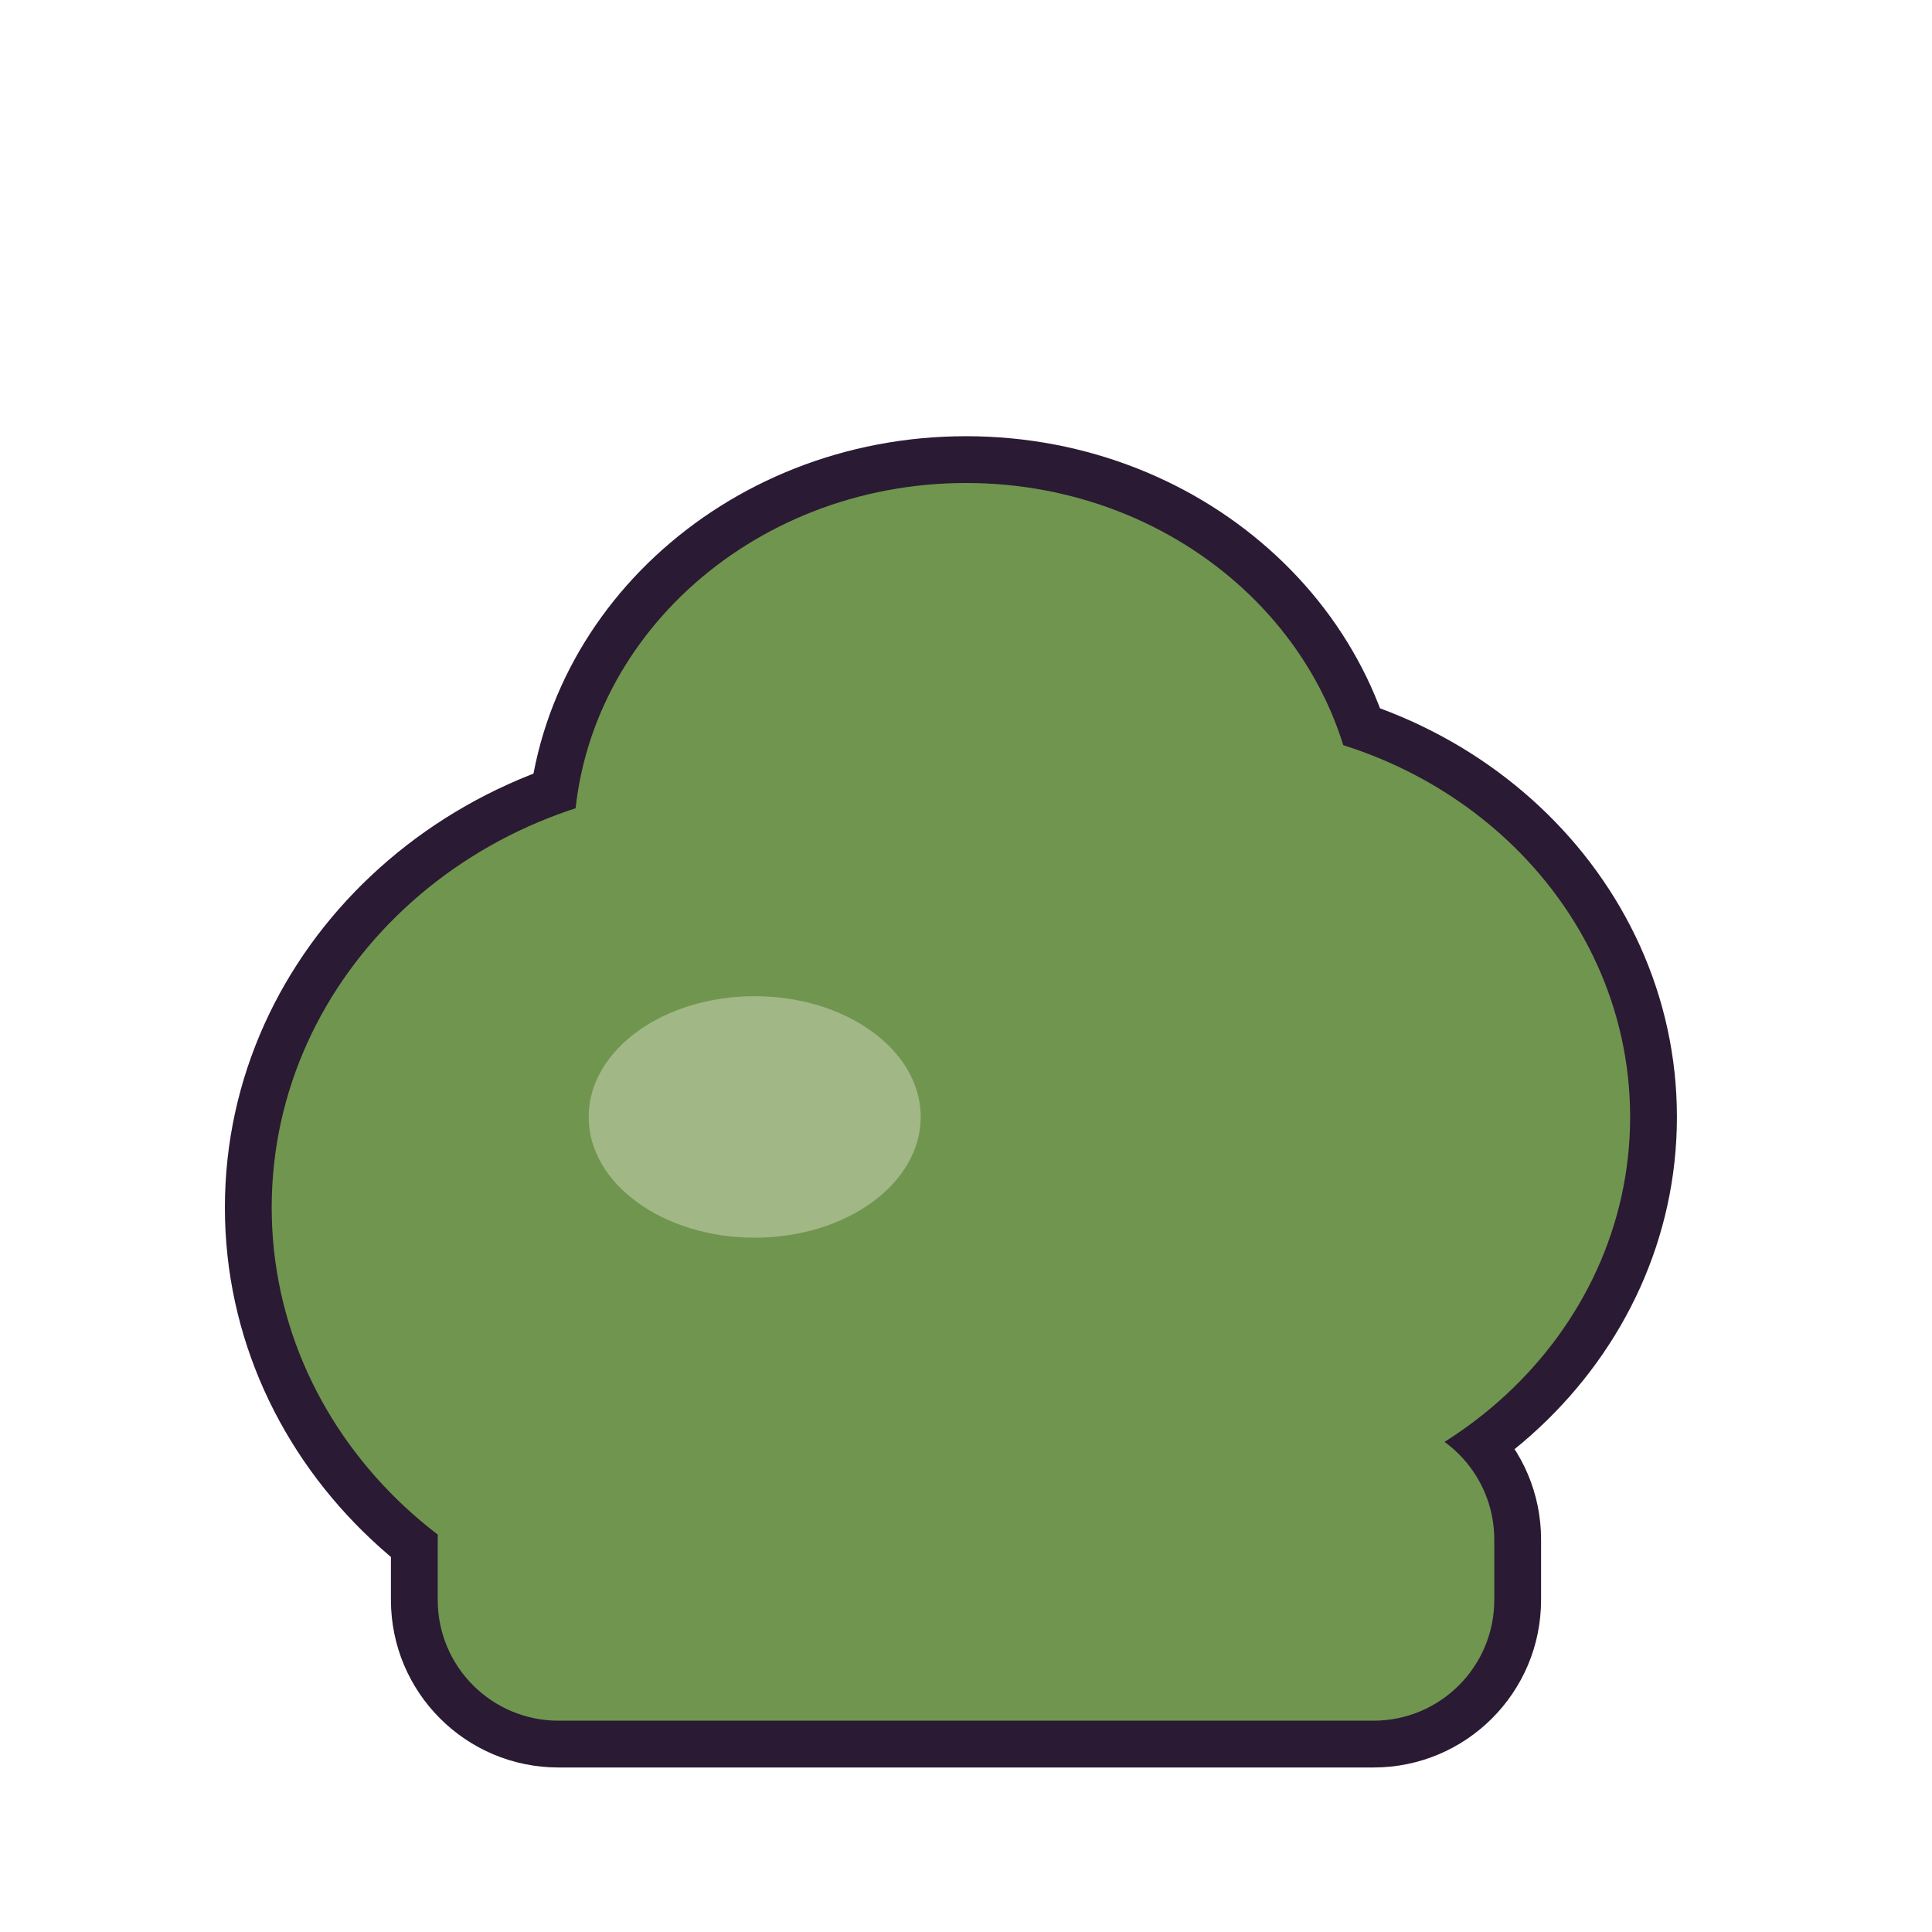
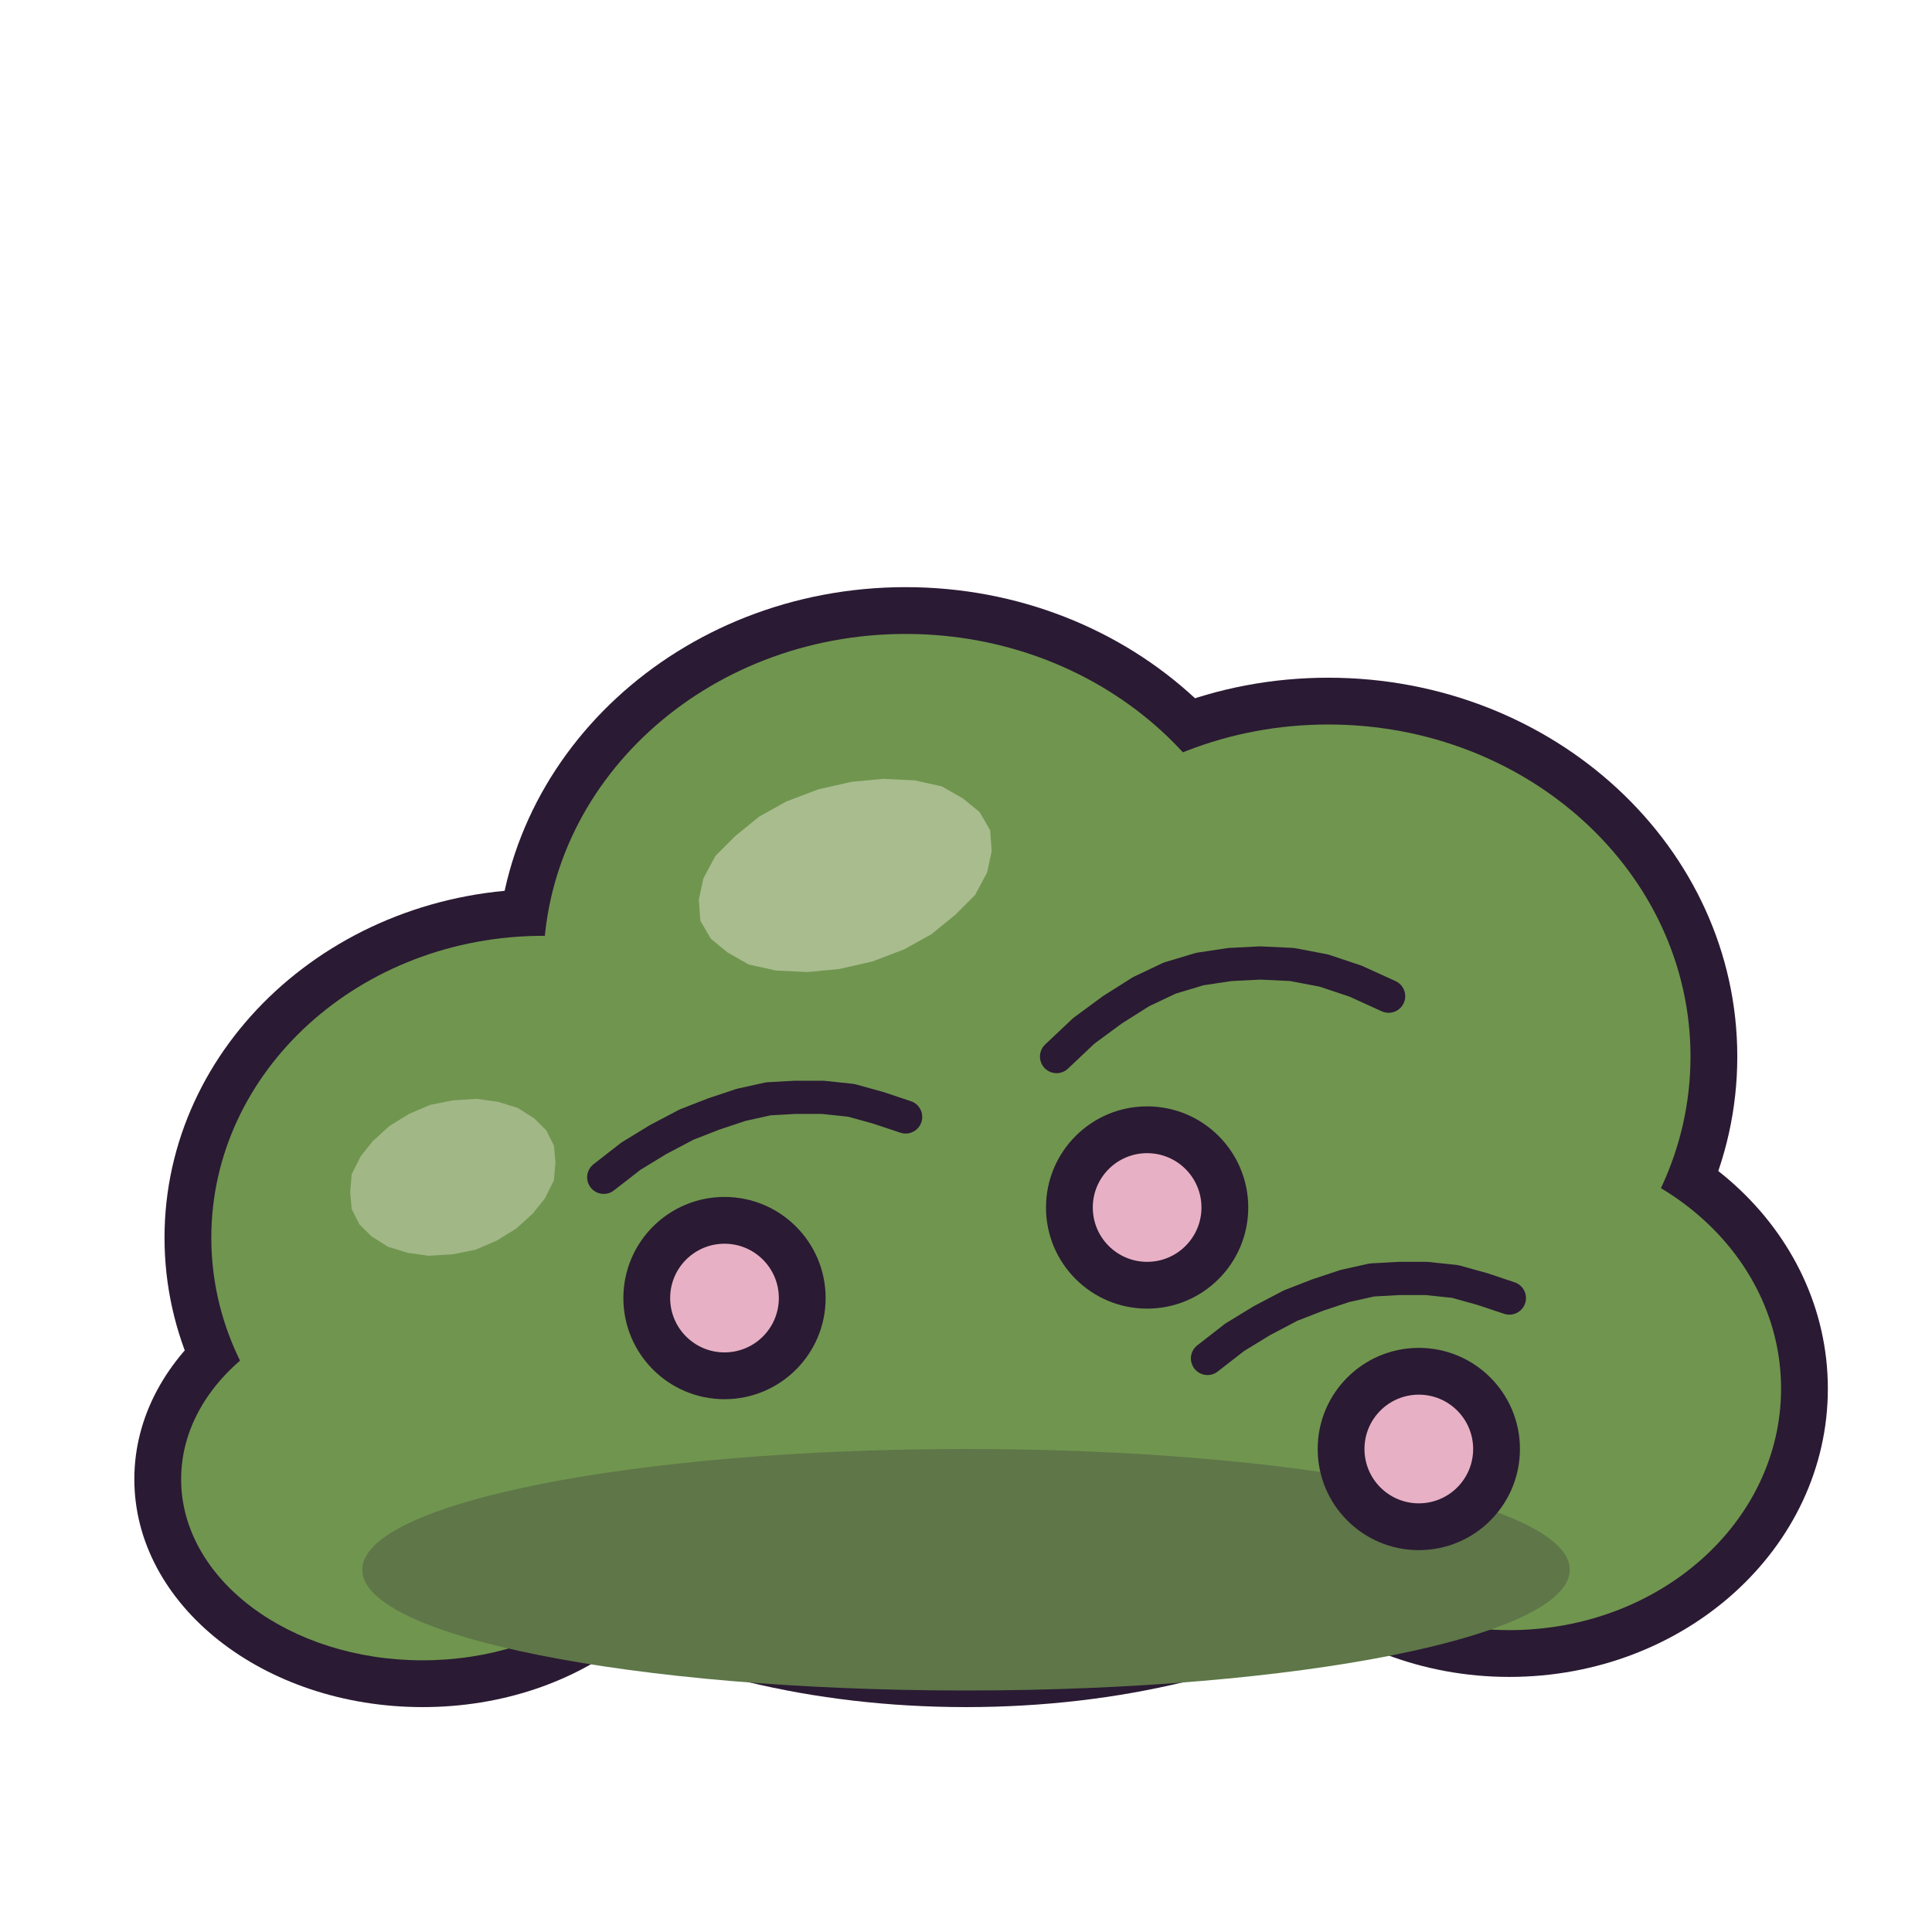
<svg xmlns="http://www.w3.org/2000/svg" viewBox="0 0 128 128" width="128" height="128">
  <g stroke-width="3.1" stroke-linejoin="round" stroke-linecap="round">
-     <ellipse cx="48.0" cy="80.0" rx="33.1" ry="31.1" fill="#2A1A33" stroke="none" />
-     <ellipse cx="80.0" cy="74.0" rx="31.1" ry="29.1" fill="#2A1A33" stroke="none" />
-     <ellipse cx="64.0" cy="56.0" rx="29.1" ry="27.1" fill="#2A1A33" stroke="none" />
-     <rect x="25.9" y="90.9" width="76.2" height="26.2" rx="11.1" fill="#2A1A33" stroke="none" />
-     <ellipse cx="48.0" cy="80.0" rx="30.0" ry="28.0" fill="#70954F" stroke="none" />
-     <ellipse cx="80.0" cy="74.0" rx="28.0" ry="26.0" fill="#70954F" stroke="none" />
-     <ellipse cx="64.0" cy="56.0" rx="26.0" ry="24.0" fill="#70954F" stroke="none" />
-     <rect x="29.0" y="94.0" width="70.0" height="20.0" rx="8.0" fill="#70954F" stroke="none" />
-     <ellipse cx="50.0" cy="74.0" rx="11.0" ry="8.0" fill="#A1B786" stroke="none" />
+     <ellipse cx="36.0" cy="82.0" rx="25.1" ry="23.1" fill="#2A1A33" stroke="none" />
+     <ellipse cx="60.0" cy="64.0" rx="27.1" ry="25.1" fill="#2A1A33" stroke="none" />
+     <ellipse cx="88.0" cy="70.0" rx="27.1" ry="25.1" fill="#2A1A33" stroke="none" />
+     <ellipse cx="100.0" cy="92.0" rx="21.1" ry="19.1" fill="#2A1A33" stroke="none" />
+     <ellipse cx="64.0" cy="92.0" rx="37.1" ry="21.1" fill="#2A1A33" stroke="none" />
+     <ellipse cx="28.0" cy="98.0" rx="19.1" ry="15.1" fill="#2A1A33" stroke="none" />
+     <ellipse cx="36.0" cy="82.0" rx="22.0" ry="20.0" fill="#70954F" stroke="none" />
+     <ellipse cx="60.0" cy="64.0" rx="24.0" ry="22.0" fill="#70954F" stroke="none" />
+     <ellipse cx="88.0" cy="70.0" rx="24.0" ry="22.0" fill="#70954F" stroke="none" />
+     <ellipse cx="100.0" cy="92.0" rx="18.0" ry="16.0" fill="#70954F" stroke="none" />
+     <ellipse cx="64.0" cy="92.0" rx="34.0" ry="18.0" fill="#70954F" stroke="none" />
+     <ellipse cx="28.0" cy="98.0" rx="16.0" ry="12.0" fill="#70954F" stroke="none" />
+     <ellipse cx="64.0" cy="104.0" rx="40.0" ry="8.0" fill="#5E7648" stroke="none" />
+     <polyline points="40.0,78.0 41.8,76.6 43.6,75.5 45.5,74.5 47.3,73.8 49.1,73.2 50.9,72.8 52.7,72.7 54.5,72.7 56.4,72.9 58.2,73.4 60.0,74.0" fill="none" stroke="#2A1A33" stroke-width="2.2" />
+     <polyline points="70.0,70.0 71.8,68.3 73.7,66.9 75.6,65.7 77.5,64.8 79.5,64.2 81.5,63.9 83.5,63.8 85.6,63.9 87.7,64.3 89.8,65.0 92.0,66.0" fill="none" stroke="#2A1A33" stroke-width="2.2" />
+     <polyline points="80.0,90.0 81.8,88.6 83.6,87.5 85.5,86.5 87.3,85.8 89.1,85.2 90.9,84.8 92.7,84.7 94.5,84.7 96.4,84.9 98.2,85.4 100.0,86.0" fill="none" stroke="#2A1A33" stroke-width="2.2" />
+     <polygon points="65.6,55.0 65.7,56.4 65.4,57.8 64.6,59.3 63.3,60.6 61.7,61.9 59.9,62.9 57.8,63.7 55.6,64.2 53.5,64.4 51.4,64.3 49.6,63.9 48.2,63.1 47.1,62.2 46.4,61.0 46.3,59.6 46.6,58.2 47.4,56.7 48.7,55.4 50.3,54.1 52.1,53.1 54.2,52.3 56.4,51.8 58.5,51.6 60.6,51.7 62.4,52.1 63.8,52.9 64.9,53.8" fill="#A8BC8E" stroke="none" />
+     <polygon points="36.7,75.9 36.8,77.0 36.7,78.2 36.1,79.4 35.3,80.4 34.2,81.4 32.9,82.2 31.5,82.8 30.0,83.1 28.4,83.2 27.0,83.0 25.7,82.6 24.6,81.9 23.8,81.1 23.3,80.1 23.2,79.0 23.3,77.8 23.9,76.6 24.7,75.6 25.8,74.6 27.1,73.8 28.5,73.2 30.0,72.9 31.6,72.8 33.0,73.0 34.3,73.4 35.4,74.1 36.2,74.9" fill="#A1B786" stroke="none" />
+     <ellipse cx="48.0" cy="86.0" rx="6.7" ry="6.7" fill="#2A1A33" stroke="none" />
+     <ellipse cx="76.0" cy="80.0" rx="6.7" ry="6.7" fill="#2A1A33" stroke="none" />
+     <ellipse cx="94.0" cy="96.0" rx="6.7" ry="6.7" fill="#2A1A33" stroke="none" />
+     <ellipse cx="48.0" cy="86.0" rx="3.6" ry="3.6" fill="#E8B0C4" stroke="none" />
+     <ellipse cx="76.0" cy="80.0" rx="3.6" ry="3.6" fill="#E8B0C4" stroke="none" />
+     <ellipse cx="94.0" cy="96.0" rx="3.6" ry="3.6" fill="#E8B0C4" stroke="none" />
  </g>
</svg>
